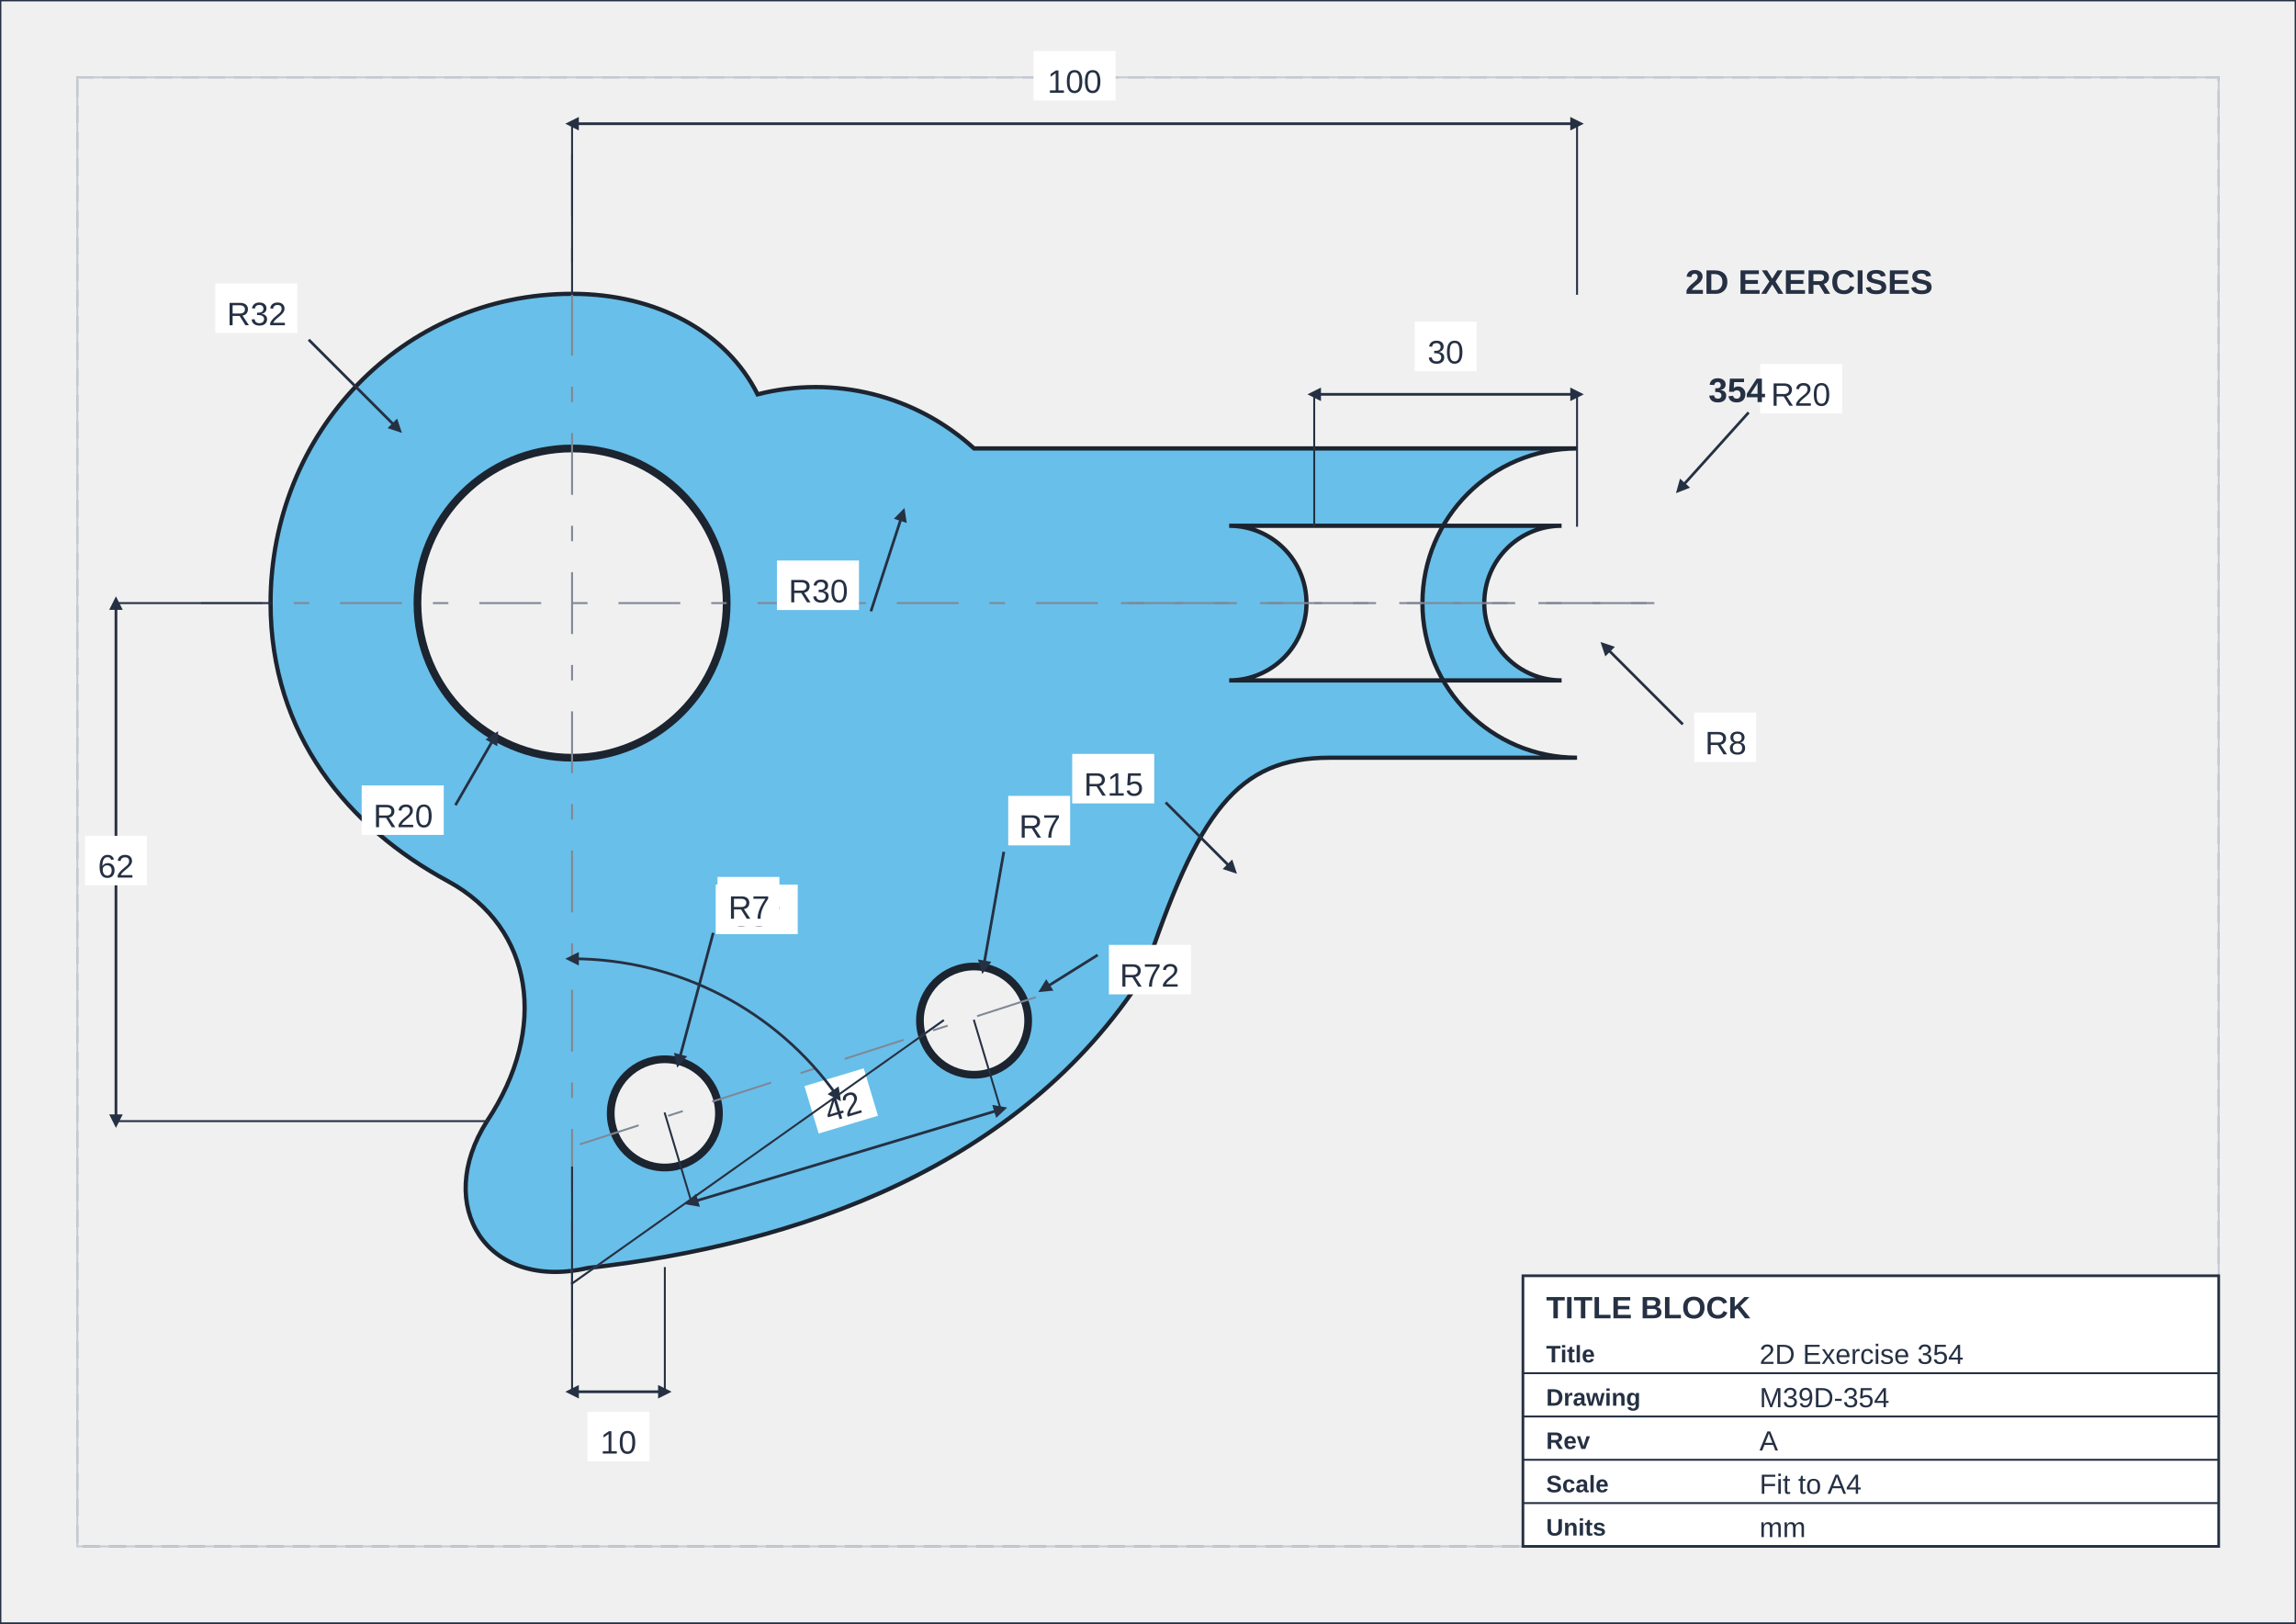
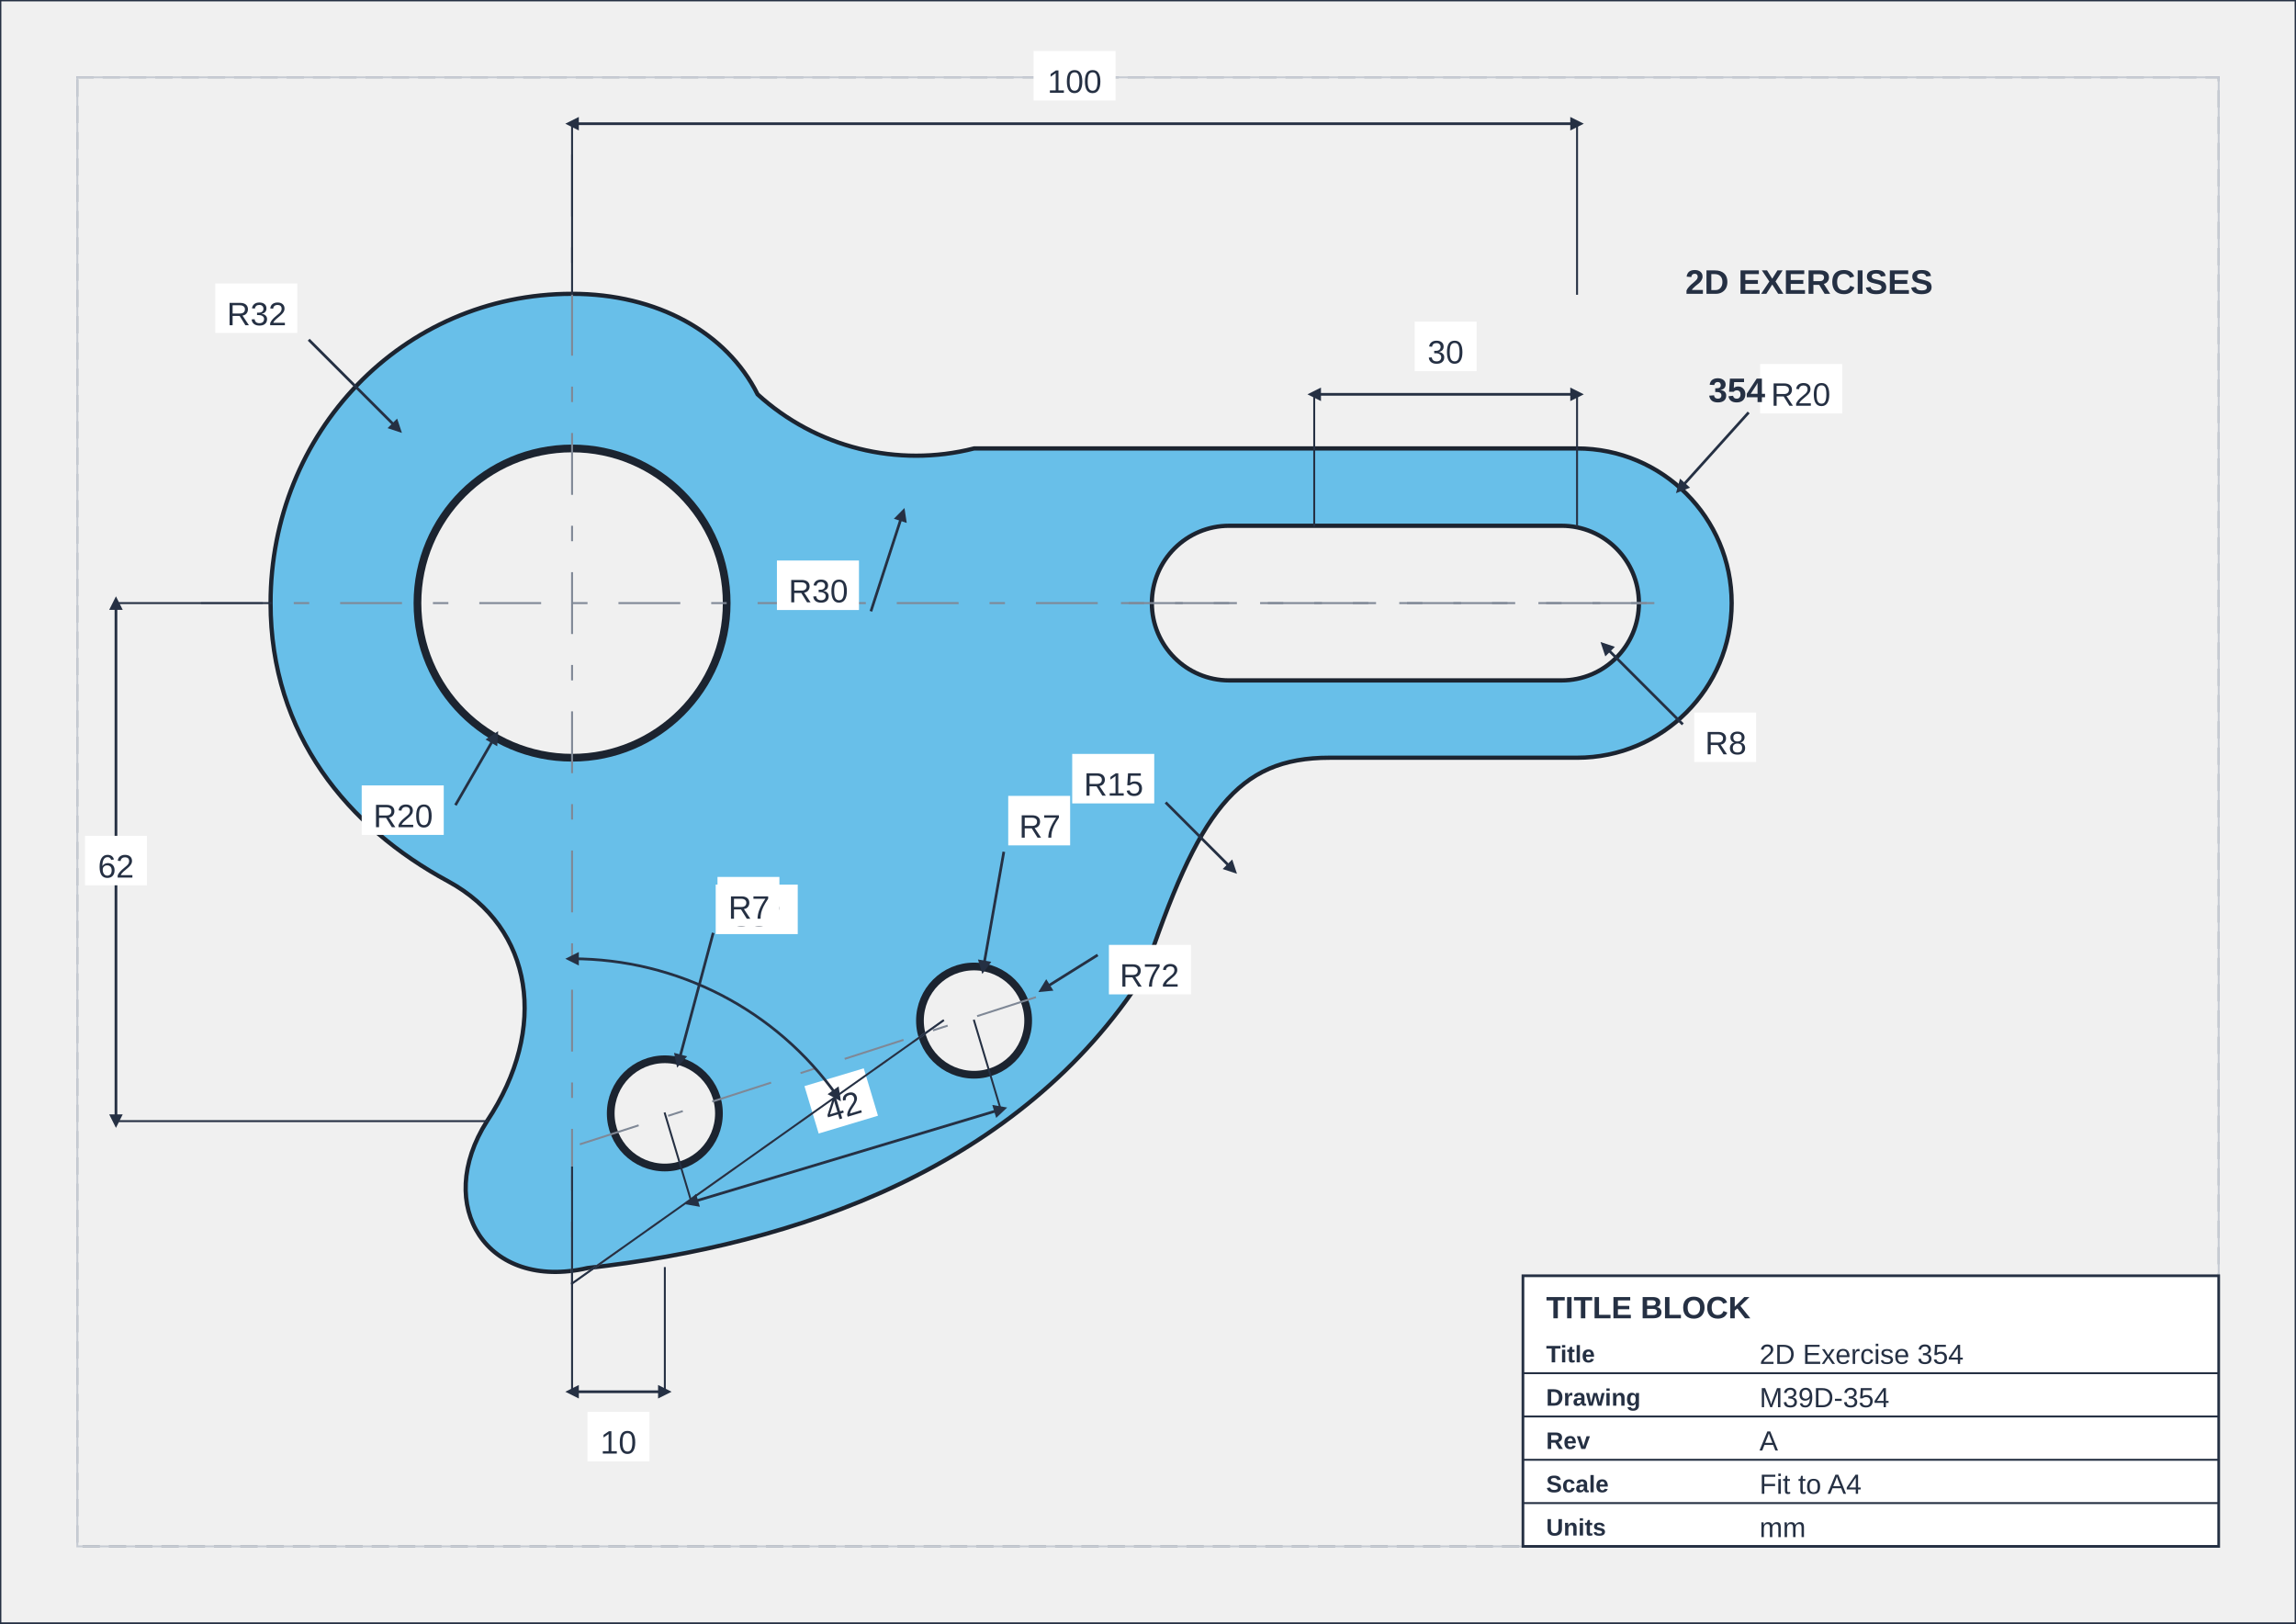
<svg xmlns="http://www.w3.org/2000/svg" width="297mm" height="210mm" viewBox="0 0 297 210">
-   <path data-canvas-object-id="exercise-354-filled-body-profile" data-canvas-kind="path" data-canvas-name="Filled body profile with semantic voids" d="M 74 38 C 52 38 35 56 35 78 C 35 95 45 107 58 114 C 69 120 71 133 63 145 C 56 156 63 167 76 164 C 103 161 132 151 148 126 C 155 105 160 98 172 98 L 204 98 A 20 20 0 0 1 204 58 L 126 58 A 30.438 30.438 0 0 0 98 51 C 94 43 85 38 74 38 Z M 54 78 A 20 20 0 0 0 94 78 A 20 20 0 0 0 54 78 Z M 79 144 A 7 7 0 0 0 93 144 A 7 7 0 0 0 79 144 Z M 119 132 A 7 7 0 0 0 133 132 A 7 7 0 0 0 119 132 Z M 159 68 L 202 68 A 10 10 0 0 0 202 88 L 159 88 A 10 10 0 0 0 159 68 Z" fill="#68bfe9" fill-rule="evenodd" stroke="none" stroke-width="0" />
-   <path data-canvas-object-id="exercise-354-outer-profile" data-canvas-kind="path" data-canvas-name="Approximate outer profile" d="M 74 38 C 52 38 35 56 35 78 C 35 95 45 107 58 114 C 69 120 71 133 63 145 C 56 156 63 167 76 164 C 103 161 132 151 148 126 C 155 105 160 98 172 98 L 204 98 A 20 20 0 0 1 204 58 L 126 58 A 30.438 30.438 0 0 0 98 51 C 94 43 85 38 74 38 Z" fill="none" stroke="#1c2430" stroke-width="0.55" />
+   <path data-canvas-object-id="exercise-354-filled-body-profile" data-canvas-kind="path" data-canvas-name="Filled body profile with semantic voids" d="M 74 38 C 52 38 35 56 35 78 C 35 95 45 107 58 114 C 69 120 71 133 63 145 C 56 156 63 167 76 164 C 103 161 132 151 148 126 C 155 105 160 98 172 98 L 204 98 A 20 20 0 0 0 204 58 L 126 58 A 30.438 30.438 0 0 1 98 51 C 94 43 85 38 74 38 Z M 54 78 A 20 20 0 0 1 94 78 A 20 20 0 0 1 54 78 Z M 79 144 A 7 7 0 0 1 93 144 A 7 7 0 0 1 79 144 Z M 119 132 A 7 7 0 0 1 133 132 A 7 7 0 0 1 119 132 Z M 159 68 L 202 68 A 10 10 0 0 1 202 88 L 159 88 A 10 10 0 0 1 159 68 Z" fill="#68bfe9" fill-rule="evenodd" stroke="none" stroke-width="0" />
+   <path data-canvas-object-id="exercise-354-outer-profile" data-canvas-kind="path" data-canvas-name="Approximate outer profile" d="M 74 38 C 52 38 35 56 35 78 C 35 95 45 107 58 114 C 69 120 71 133 63 145 C 56 156 63 167 76 164 C 103 161 132 151 148 126 C 155 105 160 98 172 98 L 204 98 A 20 20 0 0 0 204 58 L 126 58 A 30.438 30.438 0 0 1 98 51 C 94 43 85 38 74 38 Z" fill="none" stroke="#1c2430" stroke-width="0.55" />
  <ellipse data-canvas-object-id="exercise-354-inner-hole" data-canvas-kind="ellipse" data-canvas-name="Inner circular hole" cx="74" cy="78" rx="20" ry="20" fill="none" stroke="#1c2430" />
-   <path data-canvas-object-id="exercise-354-rounded-slot" data-canvas-kind="path" data-canvas-name="Rounded slot" d="M 159 68 L 202 68 A 10 10 0 0 0 202 88 L 159 88 A 10 10 0 0 0 159 68 Z" fill="none" stroke="#1c2430" stroke-width="0.55" />
+   <path data-canvas-object-id="exercise-354-rounded-slot" data-canvas-kind="path" data-canvas-name="Rounded slot" d="M 159 68 L 202 68 A 10 10 0 0 1 202 88 L 159 88 A 10 10 0 0 1 159 68 Z" fill="none" stroke="#1c2430" stroke-width="0.55" />
  <ellipse data-canvas-object-id="exercise-354-lower-hole" data-canvas-kind="ellipse" data-canvas-name="Lower small hole" cx="86" cy="144" rx="7" ry="7" fill="none" stroke="#1c2430" />
  <ellipse data-canvas-object-id="exercise-354-upper-hole" data-canvas-kind="ellipse" data-canvas-name="Upper small hole" cx="126" cy="132" rx="7" ry="7" fill="none" stroke="#1c2430" />
  <path data-canvas-object-id="exercise-354-boss-centerline-x" data-canvas-kind="path" data-canvas-name="Boss horizontal centerline" d="M 26 78 L 214 78" fill="none" stroke="#7f8896" stroke-width="0.25" stroke-dasharray="8 4 2 4" />
  <path data-canvas-object-id="exercise-354-boss-centerline-y" data-canvas-kind="path" data-canvas-name="Boss vertical centerline" d="M 74 20 L 74 176" fill="none" stroke="#7f8896" stroke-width="0.25" stroke-dasharray="8 4 2 4" />
  <path data-canvas-object-id="exercise-354-slot-centerline" data-canvas-kind="path" data-canvas-name="Slot centerline" d="M 145 78 L 216 78" fill="none" stroke="#7f8896" stroke-width="0.25" stroke-dasharray="8 4 2 4" />
  <path data-canvas-object-id="exercise-354-small-hole-axis" data-canvas-kind="path" data-canvas-name="Small hole construction axis" d="M 75 148 L 137 128" fill="none" stroke="#7f8896" stroke-width="0.25" stroke-dasharray="8 4 2 4" />
  <path data-canvas-object-id="exercise-354-angle-leg-a" data-canvas-kind="path" data-canvas-name="Angle dimension construction leg A" d="M 74 166 L 74 151" fill="none" stroke="#7f8896" stroke-width="0.25" stroke-dasharray="8 4 2 4" />
  <path data-canvas-object-id="exercise-354-angle-leg-b" data-canvas-kind="path" data-canvas-name="Angle dimension construction leg B" d="M 74 166 L 122 132" fill="none" stroke="#7f8896" stroke-width="0.25" stroke-dasharray="8 4 2 4" />
  <g class="canvas-mechanical-overlay" data-canvas-object-id="exercise-354-mechanical-annotations" data-canvas-kind="mechanicalAnnotationSidecar" data-canvas-name="Exercise 354 mechanical annotations">
    <g class="canvas-mechanical-annotation-layer" font-family="Arial, Helvetica, sans-serif" fill="none" stroke="#253043" stroke-linecap="square" stroke-linejoin="miter">
      <defs>
        <marker id="canvas-mechanical-arrow" markerWidth="5" markerHeight="5" refX="2.5" refY="2.5" orient="auto-start-reverse">
          <path d="M 5 2.5 L 0 0 L 0 5 Z" fill="#253043" stroke="none" />
        </marker>
      </defs>
      <g class="canvas-mechanical-sheet-frame" data-canvas-mechanical-sheet="A4-landscape">
        <rect class="canvas-mechanical-sheet-boundary" x="0" y="0" width="297" height="210" fill="none" stroke="#253043" stroke-width="0.35" />
        <rect class="canvas-mechanical-sheet-margin" x="10" y="10" width="277" height="190" fill="none" stroke="#7f8896" stroke-width="0.25" stroke-dasharray="2 1.4" />
        <rect class="canvas-mechanical-sheet-content" x="10" y="10" width="277" height="190" fill="none" stroke="#c7ccd4" stroke-width="0.25" />
      </g>
      <line class="canvas-mechanical-extension" x1="74" y1="38" x2="74" y2="16" stroke="#253043" stroke-width="0.25" />
      <line class="canvas-mechanical-extension" x1="204" y1="38" x2="204" y2="16" stroke="#253043" stroke-width="0.25" />
      <line class="canvas-mechanical-dimension" x1="74" y1="16" x2="204" y2="16" stroke="#253043" stroke-width="0.35" marker-start="url(#canvas-mechanical-arrow)" marker-end="url(#canvas-mechanical-arrow)" />
      <g class="canvas-mechanical-label-group">
        <rect class="canvas-mechanical-label-backplate" x="133.694" y="6.6" width="10.612" height="6.4" fill="#ffffff" stroke="none" />
        <text class="canvas-mechanical-label" x="139" y="12" text-anchor="middle" fill="#253043" font-size="4.2" stroke="none">100</text>
      </g>
      <line class="canvas-mechanical-extension" x1="170" y1="68" x2="170" y2="51" stroke="#253043" stroke-width="0.25" />
      <line class="canvas-mechanical-extension" x1="204" y1="68" x2="204" y2="51" stroke="#253043" stroke-width="0.25" />
      <line class="canvas-mechanical-dimension" x1="170" y1="51" x2="204" y2="51" stroke="#253043" stroke-width="0.35" marker-start="url(#canvas-mechanical-arrow)" marker-end="url(#canvas-mechanical-arrow)" />
      <g class="canvas-mechanical-label-group">
        <rect class="canvas-mechanical-label-backplate" x="182.996" y="41.6" width="8.008" height="6.4" fill="#ffffff" stroke="none" />
        <text class="canvas-mechanical-label" x="187" y="47" text-anchor="middle" fill="#253043" font-size="4.2" stroke="none">30</text>
      </g>
      <line class="canvas-mechanical-extension" x1="35" y1="78" x2="15" y2="78" stroke="#253043" stroke-width="0.25" />
      <line class="canvas-mechanical-extension" x1="63" y1="145" x2="15" y2="145" stroke="#253043" stroke-width="0.25" />
      <line class="canvas-mechanical-dimension" x1="15" y1="78" x2="15" y2="145" stroke="#253043" stroke-width="0.35" marker-start="url(#canvas-mechanical-arrow)" marker-end="url(#canvas-mechanical-arrow)" />
      <g class="canvas-mechanical-label-group">
        <rect class="canvas-mechanical-label-backplate" x="10.996" y="108.1" width="8.008" height="6.4" fill="#ffffff" stroke="none" />
        <text class="canvas-mechanical-label" x="15" y="113.5" text-anchor="middle" fill="#253043" font-size="4.2" stroke="none">62</text>
      </g>
      <line class="canvas-mechanical-extension" x1="74" y1="166" x2="74" y2="180" stroke="#253043" stroke-width="0.25" />
      <line class="canvas-mechanical-extension" x1="86" y1="164" x2="86" y2="180" stroke="#253043" stroke-width="0.25" />
      <line class="canvas-mechanical-dimension" x1="74" y1="180" x2="86" y2="180" stroke="#253043" stroke-width="0.35" marker-start="url(#canvas-mechanical-arrow)" marker-end="url(#canvas-mechanical-arrow)" />
      <g class="canvas-mechanical-label-group">
        <rect class="canvas-mechanical-label-backplate" x="75.996" y="182.6" width="8.008" height="6.4" fill="#ffffff" stroke="none" />
        <text class="canvas-mechanical-label" x="80" y="188" text-anchor="middle" fill="#253043" font-size="4.2" stroke="none">10</text>
      </g>
      <line class="canvas-mechanical-extension" x1="86" y1="144" x2="89.448" y2="155.494" stroke="#253043" stroke-width="0.25" />
      <line class="canvas-mechanical-extension" x1="126" y1="132" x2="129.448" y2="143.494" stroke="#253043" stroke-width="0.25" />
      <line class="canvas-mechanical-dimension" x1="89.448" y1="155.494" x2="129.448" y2="143.494" stroke="#253043" stroke-width="0.35" marker-start="url(#canvas-mechanical-arrow)" marker-end="url(#canvas-mechanical-arrow)" />
      <g class="canvas-mechanical-label-group" transform="rotate(-16.69924 109.4482 144.4939)">
        <rect class="canvas-mechanical-label-backplate" x="105.444" y="139.094" width="8.008" height="6.4" fill="#ffffff" stroke="none" />
        <text class="canvas-mechanical-label" x="109.448" y="144.494" text-anchor="middle" fill="#253043" font-size="4.2" stroke="none">42</text>
      </g>
      <line class="canvas-mechanical-extension" x1="74" y1="166" x2="74" y2="151" stroke="#253043" stroke-width="0.25" />
      <line class="canvas-mechanical-extension" x1="74" y1="166" x2="122" y2="132" stroke="#253043" stroke-width="0.25" />
      <path class="canvas-mechanical-dimension" d="M 74 124 A 42 42 0 0 1 108.273 141.723" fill="none" stroke="#253043" stroke-width="0.35" marker-start="url(#canvas-mechanical-arrow)" marker-end="url(#canvas-mechanical-arrow)" />
      <g class="canvas-mechanical-label-group">
        <rect class="canvas-mechanical-label-backplate" x="92.58" y="114.41" width="10.612" height="6.4" fill="#ffffff" stroke="none" />
        <text class="canvas-mechanical-label" x="97.886" y="119.81" text-anchor="middle" fill="#253043" font-size="4.2" stroke="none">35°</text>
      </g>
      <line class="canvas-mechanical-dimension" x1="40.059" y1="44.059" x2="51.373" y2="55.373" stroke="#253043" stroke-width="0.35" marker-end="url(#canvas-mechanical-arrow)" />
      <g class="canvas-mechanical-label-group">
        <rect class="canvas-mechanical-label-backplate" x="27.847" y="36.659" width="10.612" height="6.4" fill="#ffffff" stroke="none" />
        <text class="canvas-mechanical-label" x="37.059" y="42.059" text-anchor="end" fill="#253043" font-size="4.2" stroke="none">R32</text>
      </g>
      <line class="canvas-mechanical-dimension" x1="59" y1="103.981" x2="64" y2="95.321" stroke="#253043" stroke-width="0.35" marker-end="url(#canvas-mechanical-arrow)" />
      <g class="canvas-mechanical-label-group">
        <rect class="canvas-mechanical-label-backplate" x="46.788" y="101.581" width="10.612" height="6.4" fill="#ffffff" stroke="none" />
        <text class="canvas-mechanical-label" x="56" y="106.981" text-anchor="end" fill="#253043" font-size="4.2" stroke="none">R20</text>
      </g>
      <line class="canvas-mechanical-dimension" x1="112.712" y1="78.895" x2="116.729" y2="66.532" stroke="#253043" stroke-width="0.35" marker-end="url(#canvas-mechanical-arrow)" />
      <g class="canvas-mechanical-label-group">
        <rect class="canvas-mechanical-label-backplate" x="100.5" y="72.495" width="10.612" height="6.4" fill="#ffffff" stroke="none" />
        <text class="canvas-mechanical-label" x="109.712" y="77.895" text-anchor="end" fill="#253043" font-size="4.2" stroke="none">R30</text>
      </g>
      <line class="canvas-mechanical-dimension" x1="226.081" y1="53.476" x2="217.383" y2="63.137" stroke="#253043" stroke-width="0.35" marker-end="url(#canvas-mechanical-arrow)" />
      <g class="canvas-mechanical-label-group">
        <rect class="canvas-mechanical-label-backplate" x="227.681" y="47.076" width="10.612" height="6.4" fill="#ffffff" stroke="none" />
        <text class="canvas-mechanical-label" x="229.081" y="52.476" text-anchor="start" fill="#253043" font-size="4.2" stroke="none">R20</text>
      </g>
      <line class="canvas-mechanical-dimension" x1="217.556" y1="93.556" x2="207.657" y2="83.657" stroke="#253043" stroke-width="0.35" marker-end="url(#canvas-mechanical-arrow)" />
      <g class="canvas-mechanical-label-group">
        <rect class="canvas-mechanical-label-backplate" x="219.156" y="92.156" width="8.008" height="6.4" fill="#ffffff" stroke="none" />
        <text class="canvas-mechanical-label" x="220.556" y="97.556" text-anchor="start" fill="#253043" font-size="4.2" stroke="none">R8</text>
      </g>
      <line class="canvas-mechanical-dimension" x1="92.212" y1="120.818" x2="87.812" y2="137.239" stroke="#253043" stroke-width="0.35" marker-end="url(#canvas-mechanical-arrow)" />
      <g class="canvas-mechanical-label-group">
        <rect class="canvas-mechanical-label-backplate" x="92.812" y="113.418" width="8.008" height="6.4" fill="#ffffff" stroke="none" />
        <text class="canvas-mechanical-label" x="94.212" y="118.818" text-anchor="start" fill="#253043" font-size="4.2" stroke="none">R7</text>
      </g>
      <line class="canvas-mechanical-dimension" x1="129.82" y1="110.334" x2="127.216" y2="125.106" stroke="#253043" stroke-width="0.35" marker-end="url(#canvas-mechanical-arrow)" />
      <g class="canvas-mechanical-label-group">
        <rect class="canvas-mechanical-label-backplate" x="130.42" y="102.934" width="8.008" height="6.4" fill="#ffffff" stroke="none" />
        <text class="canvas-mechanical-label" x="131.82" y="108.334" text-anchor="start" fill="#253043" font-size="4.2" stroke="none">R7</text>
      </g>
      <line class="canvas-mechanical-dimension" x1="150.908" y1="103.908" x2="159.393" y2="112.393" stroke="#253043" stroke-width="0.35" marker-end="url(#canvas-mechanical-arrow)" />
      <g class="canvas-mechanical-label-group">
        <rect class="canvas-mechanical-label-backplate" x="138.696" y="97.508" width="10.612" height="6.4" fill="#ffffff" stroke="none" />
        <text class="canvas-mechanical-label" x="147.908" y="102.908" text-anchor="end" fill="#253043" font-size="4.2" stroke="none">R15</text>
      </g>
      <line class="canvas-mechanical-dimension" x1="141.844" y1="123.606" x2="135.059" y2="127.846" stroke="#253043" stroke-width="0.35" marker-end="url(#canvas-mechanical-arrow)" />
      <g class="canvas-mechanical-label-group">
        <rect class="canvas-mechanical-label-backplate" x="143.444" y="122.206" width="10.612" height="6.4" fill="#ffffff" stroke="none" />
        <text class="canvas-mechanical-label" x="144.844" y="127.606" text-anchor="start" fill="#253043" font-size="4.2" stroke="none">R72</text>
      </g>
      <text class="canvas-mechanical-note" x="218" y="38" fill="#253043" font-size="4.4" font-weight="700" stroke="none">2D EXERCISES</text>
      <text class="canvas-mechanical-note" x="221" y="52" fill="#253043" font-size="4.4" font-weight="700" stroke="none">354</text>
      <g class="canvas-mechanical-block" data-canvas-mechanical-id="exercise-354-title-block">
        <rect x="197" y="165" width="90" height="35" fill="#ffffff" stroke="#253043" stroke-width="0.35" />
        <text class="canvas-mechanical-block-title" x="200" y="170.5" fill="#253043" font-size="4" font-weight="700" stroke="none">TITLE BLOCK</text>
        <text class="canvas-mechanical-table-header" x="200" y="176.2" fill="#253043" font-size="3.1" font-weight="700" stroke="none">Title</text>
        <text class="canvas-mechanical-table-cell" x="227.6" y="176.4" fill="#253043" font-size="3.6" stroke="none">2D Exercise 354</text>
        <line x1="197" y1="177.6" x2="287" y2="177.6" stroke="#253043" stroke-width="0.25" />
        <text class="canvas-mechanical-table-header" x="200" y="181.8" fill="#253043" font-size="3.1" font-weight="700" stroke="none">Drawing</text>
        <text class="canvas-mechanical-table-cell" x="227.6" y="182" fill="#253043" font-size="3.6" stroke="none">M39D-354</text>
        <line x1="197" y1="183.2" x2="287" y2="183.2" stroke="#253043" stroke-width="0.25" />
        <text class="canvas-mechanical-table-header" x="200" y="187.4" fill="#253043" font-size="3.1" font-weight="700" stroke="none">Rev</text>
        <text class="canvas-mechanical-table-cell" x="227.6" y="187.6" fill="#253043" font-size="3.6" stroke="none">A</text>
        <line x1="197" y1="188.8" x2="287" y2="188.8" stroke="#253043" stroke-width="0.25" />
        <text class="canvas-mechanical-table-header" x="200" y="193" fill="#253043" font-size="3.1" font-weight="700" stroke="none">Scale</text>
        <text class="canvas-mechanical-table-cell" x="227.6" y="193.2" fill="#253043" font-size="3.6" stroke="none">Fit to A4</text>
        <line x1="197" y1="194.4" x2="287" y2="194.4" stroke="#253043" stroke-width="0.25" />
        <text class="canvas-mechanical-table-header" x="200" y="198.6" fill="#253043" font-size="3.1" font-weight="700" stroke="none">Units</text>
        <text class="canvas-mechanical-table-cell" x="227.6" y="198.8" fill="#253043" font-size="3.6" stroke="none">mm</text>
      </g>
    </g>
  </g>
</svg>
